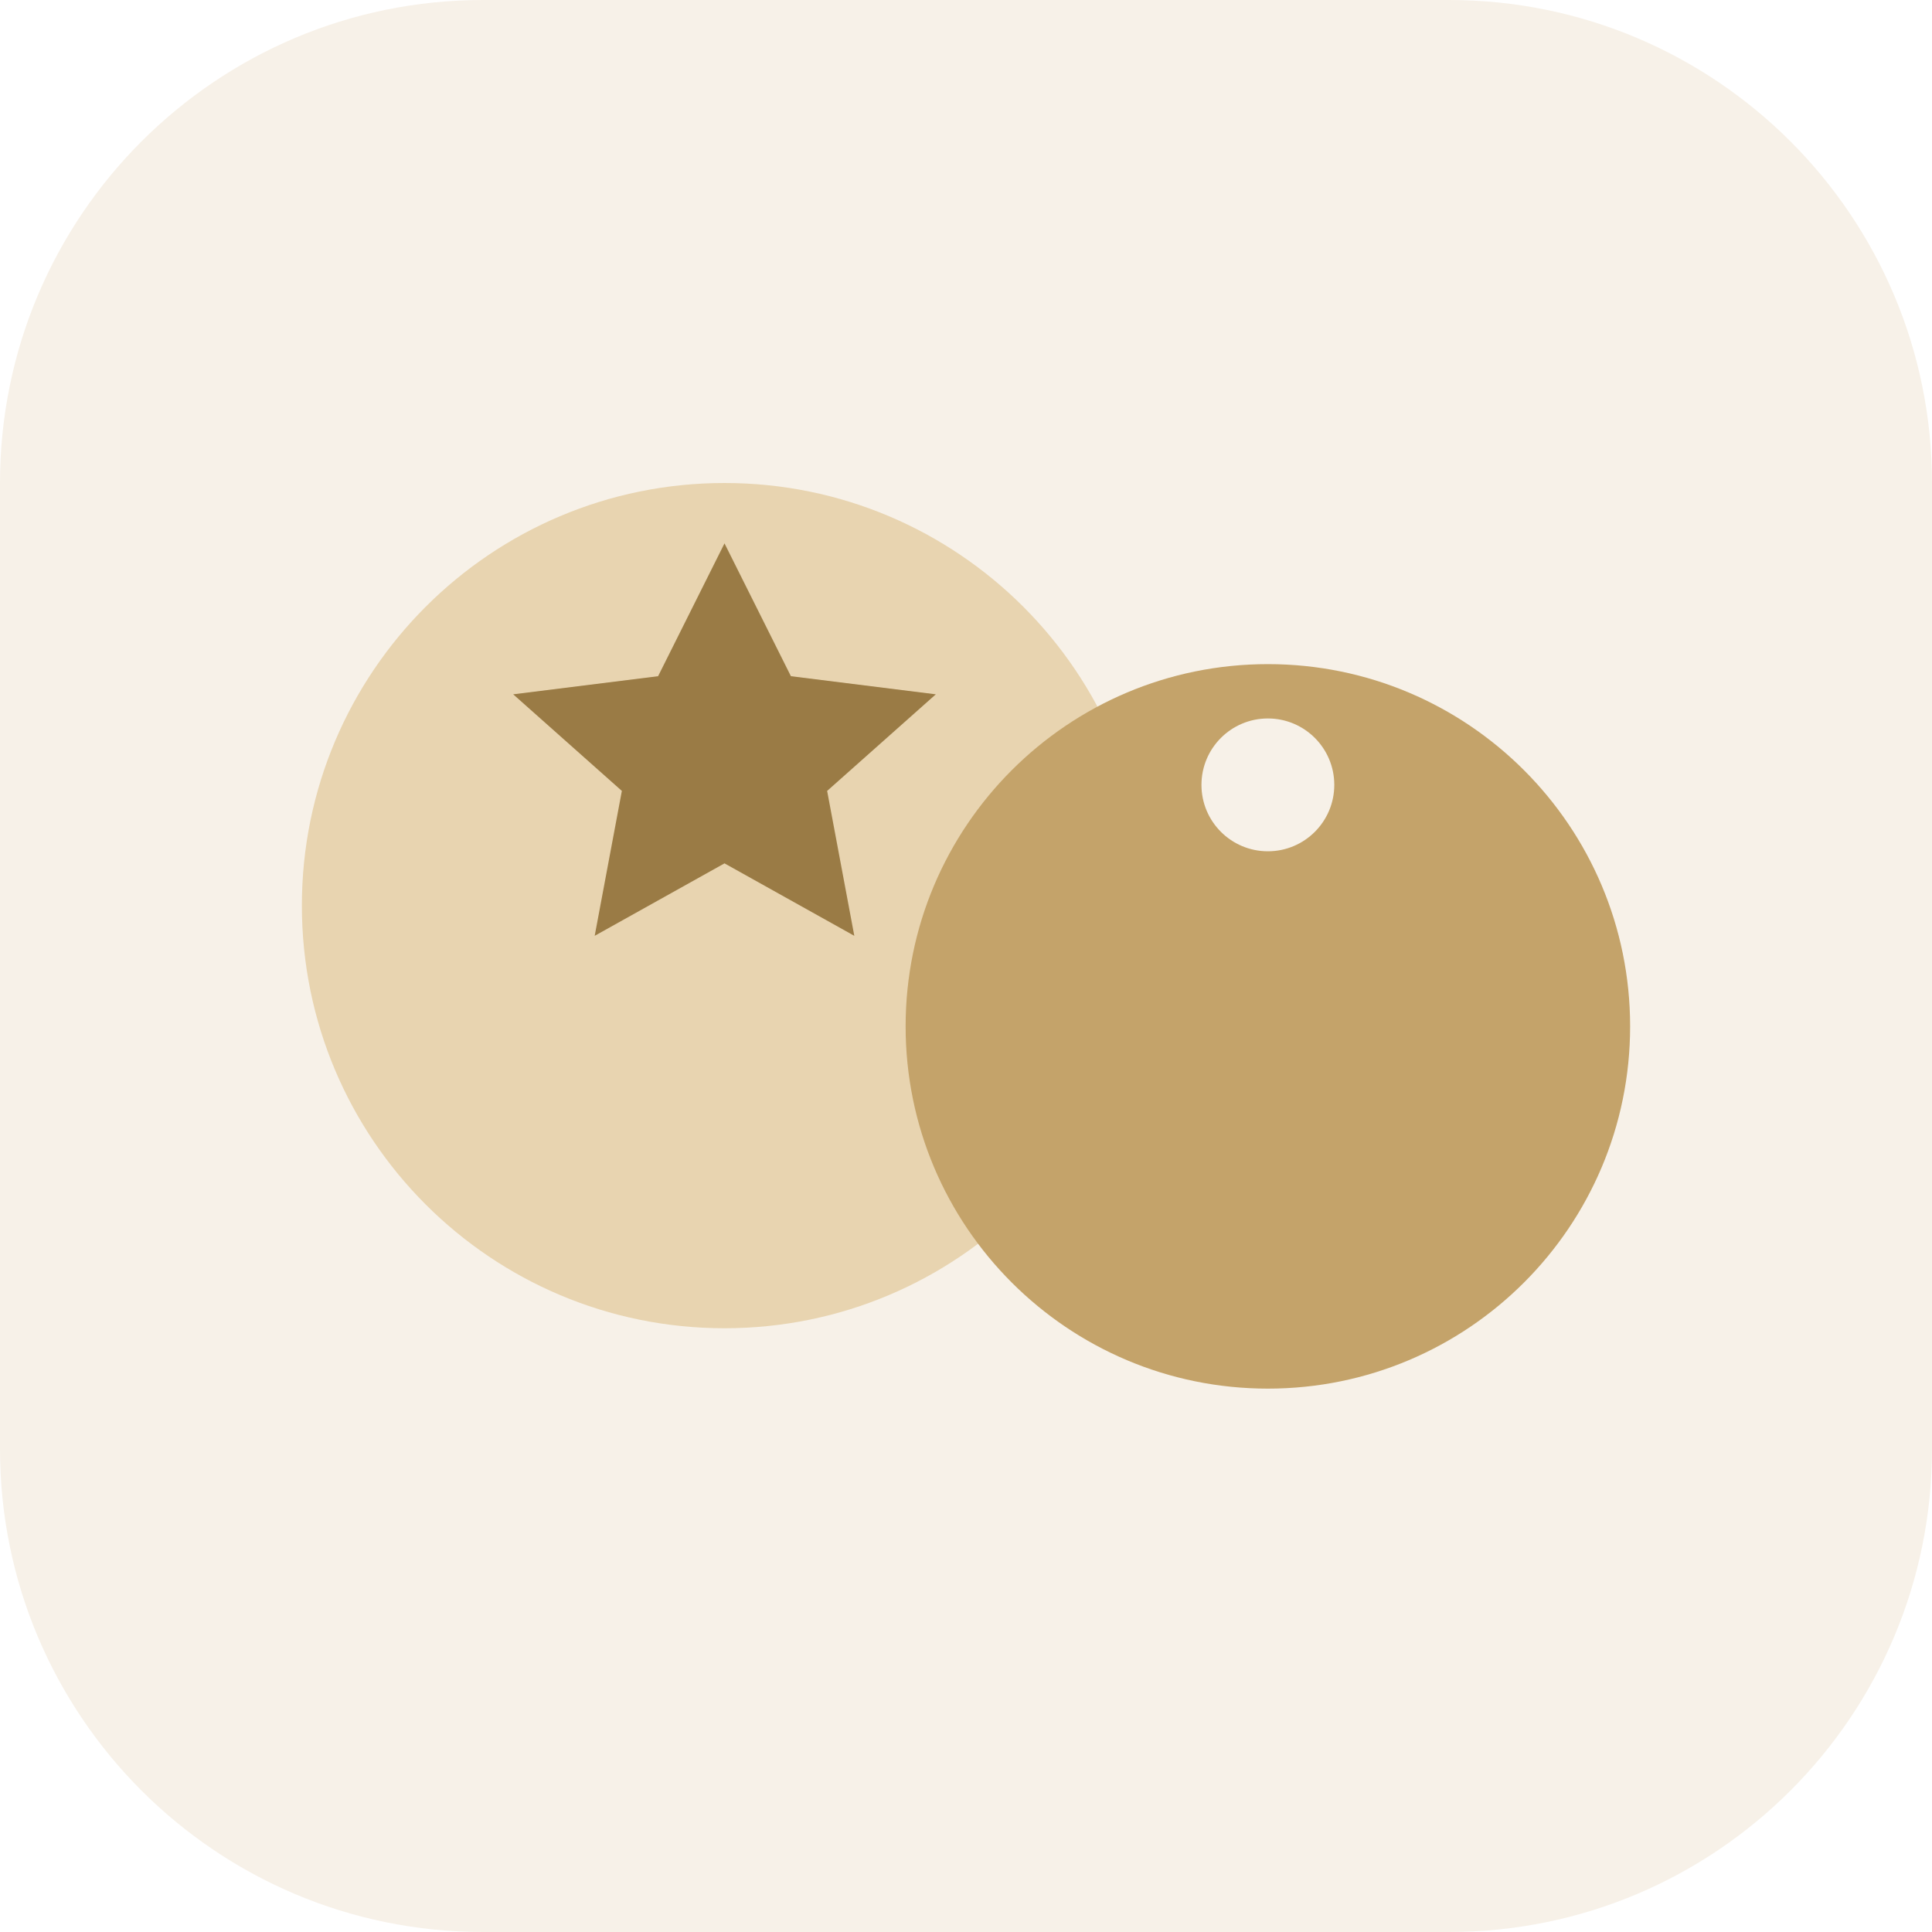
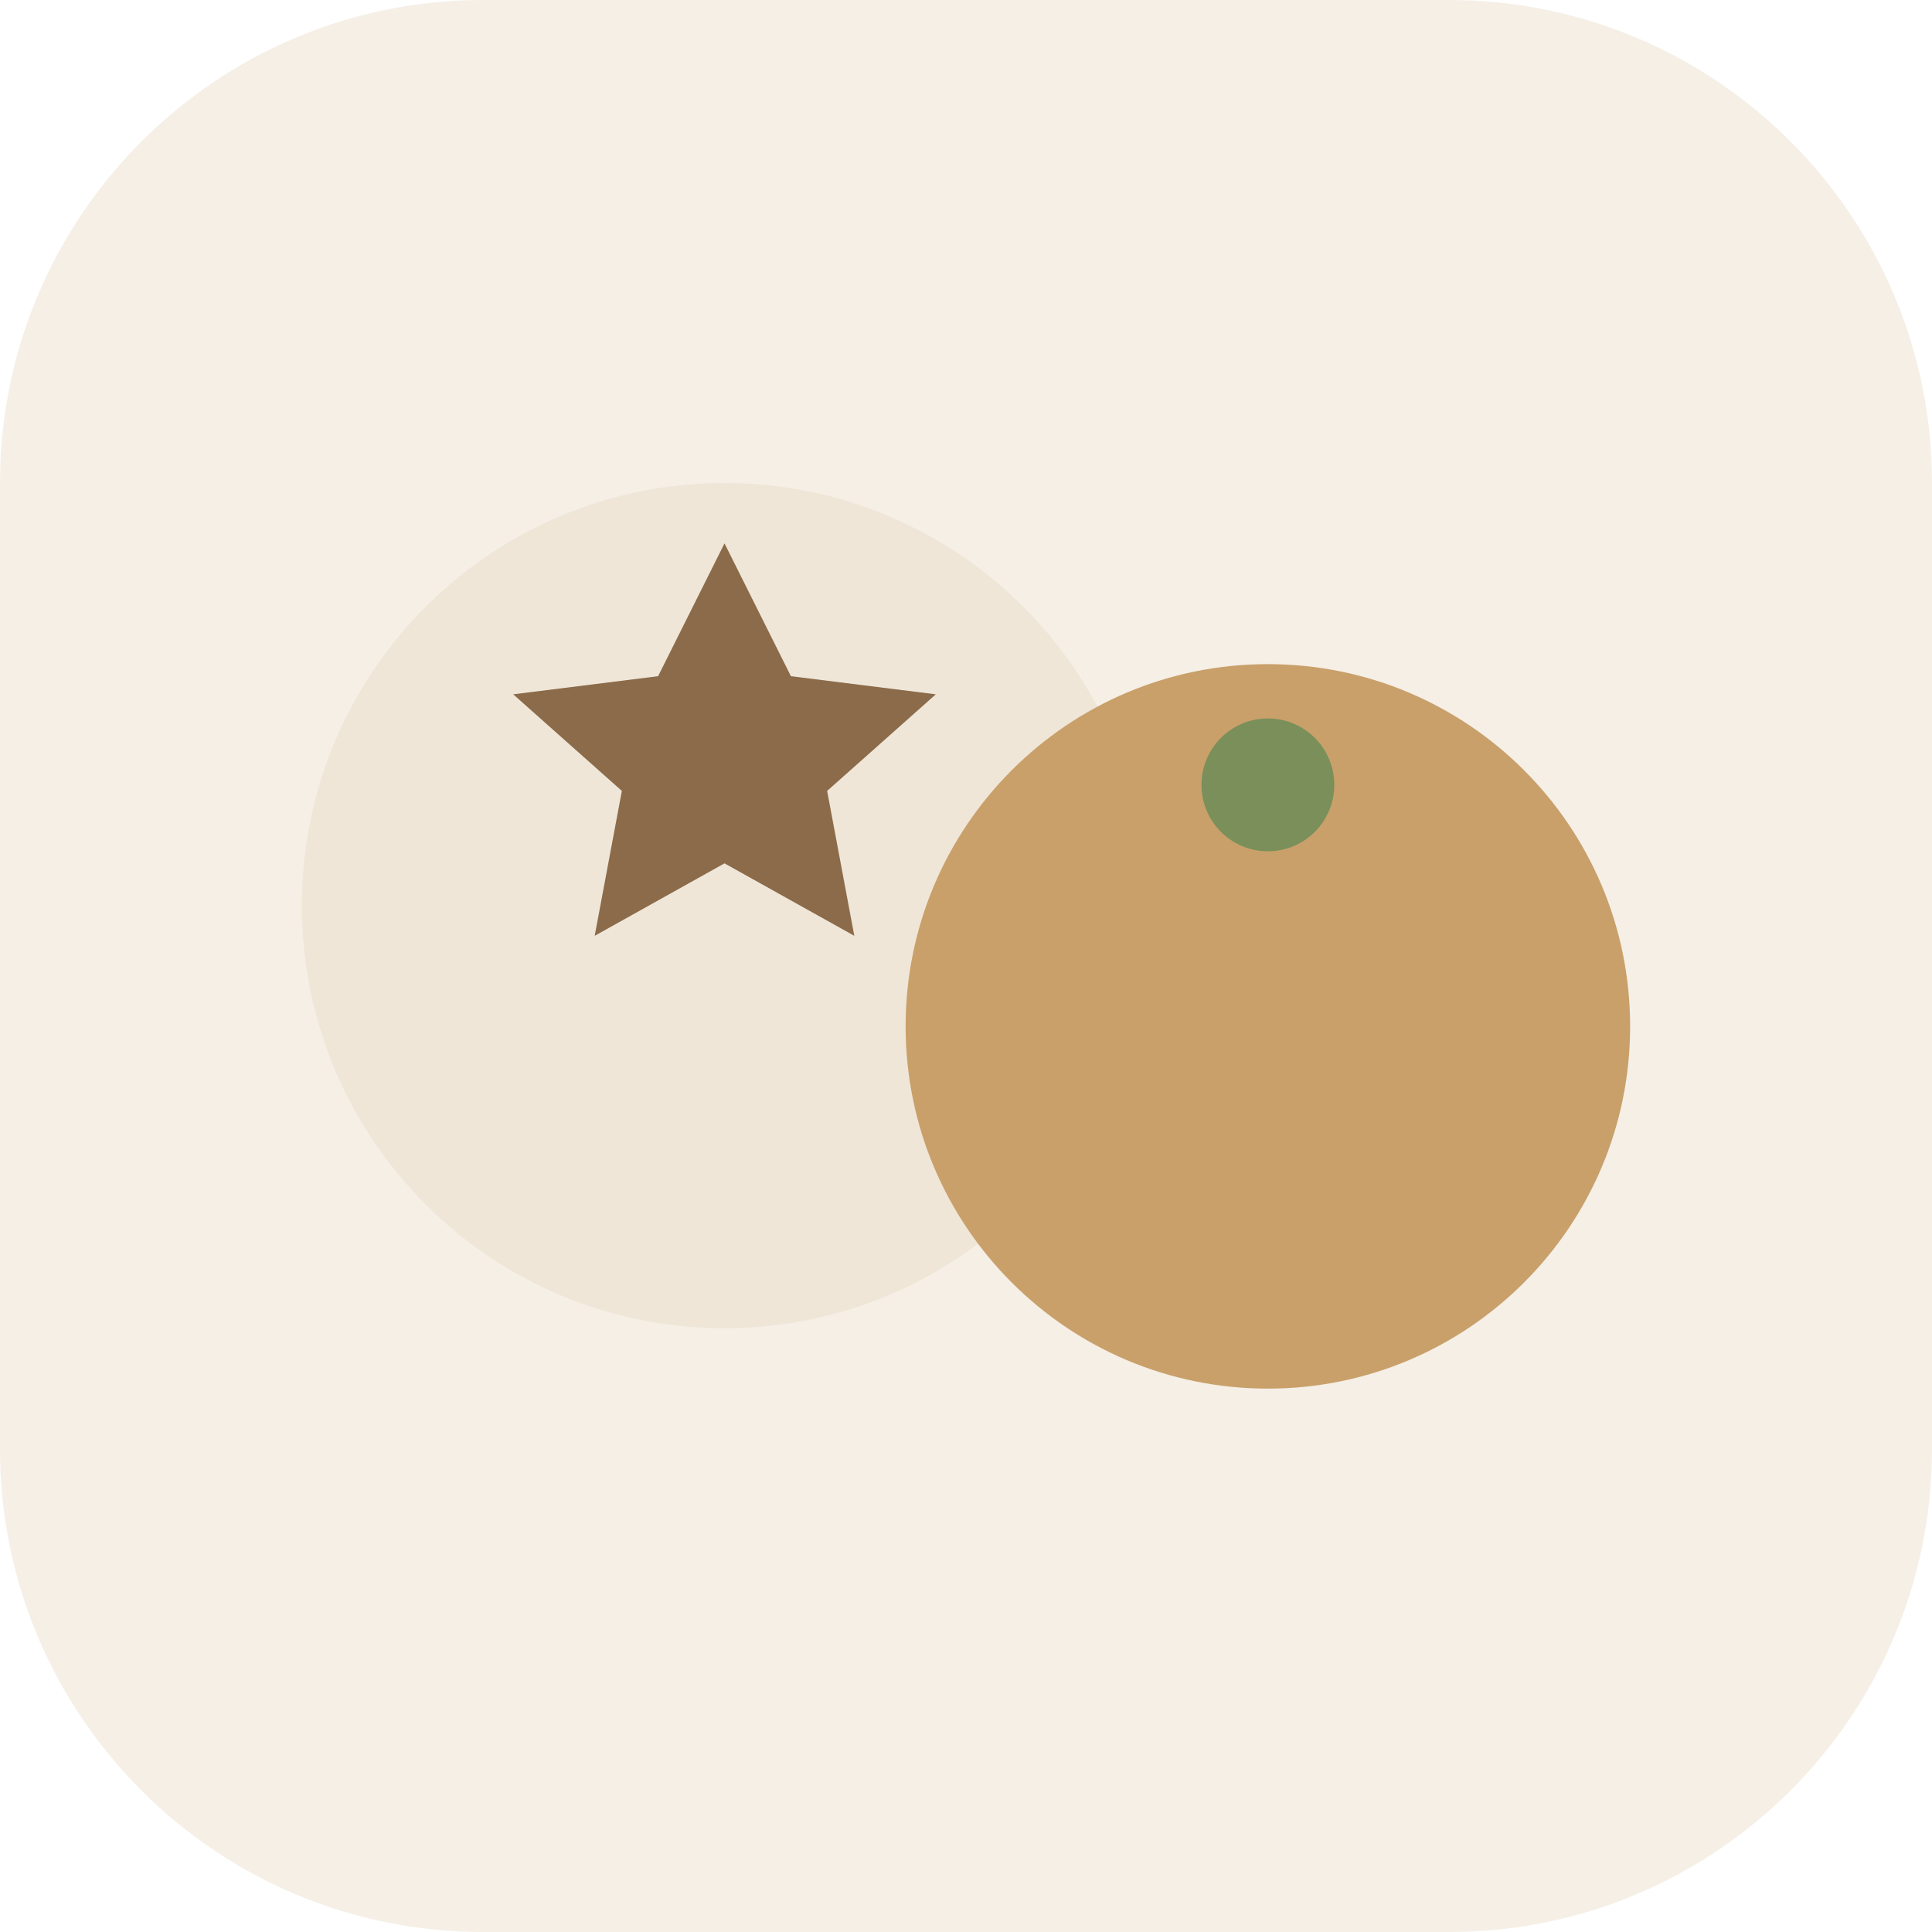
<svg xmlns="http://www.w3.org/2000/svg" viewBox="0 0 64 64">
-   <rect width="64" height="64" rx="16" fill="#F7F1E8" />
-   <circle cx="24" cy="30" r="14" fill="#E8D4B0" />
-   <circle cx="42" cy="34" r="12" fill="#C4A36A" />
-   <path d="M24 18l2.2 4.4 4.8.6-3.6 3.2.9 4.8L24 28.6 19.7 31l.9-4.8-3.6-3.2 4.8-.6Z" fill="#9A7B45" />
-   <circle cx="42" cy="26" r="2.2" fill="#F7F1E8" />
+   <rect width="64" height="64" rx="16" fill="#f5efe6" />
+   <circle cx="24" cy="30" r="14" fill="#efe6d8" />
+   <circle cx="42" cy="34" r="12" fill="#c9a06a" />
+   <path d="M24 18l2.2 4.4 4.8.6-3.6 3.2.9 4.8L24 28.6 19.7 31l.9-4.8-3.6-3.2 4.8-.6Z" fill="#8b6b4a" />
+   <circle cx="42" cy="26" r="2.2" fill="#7a8f5a" />
</svg>
